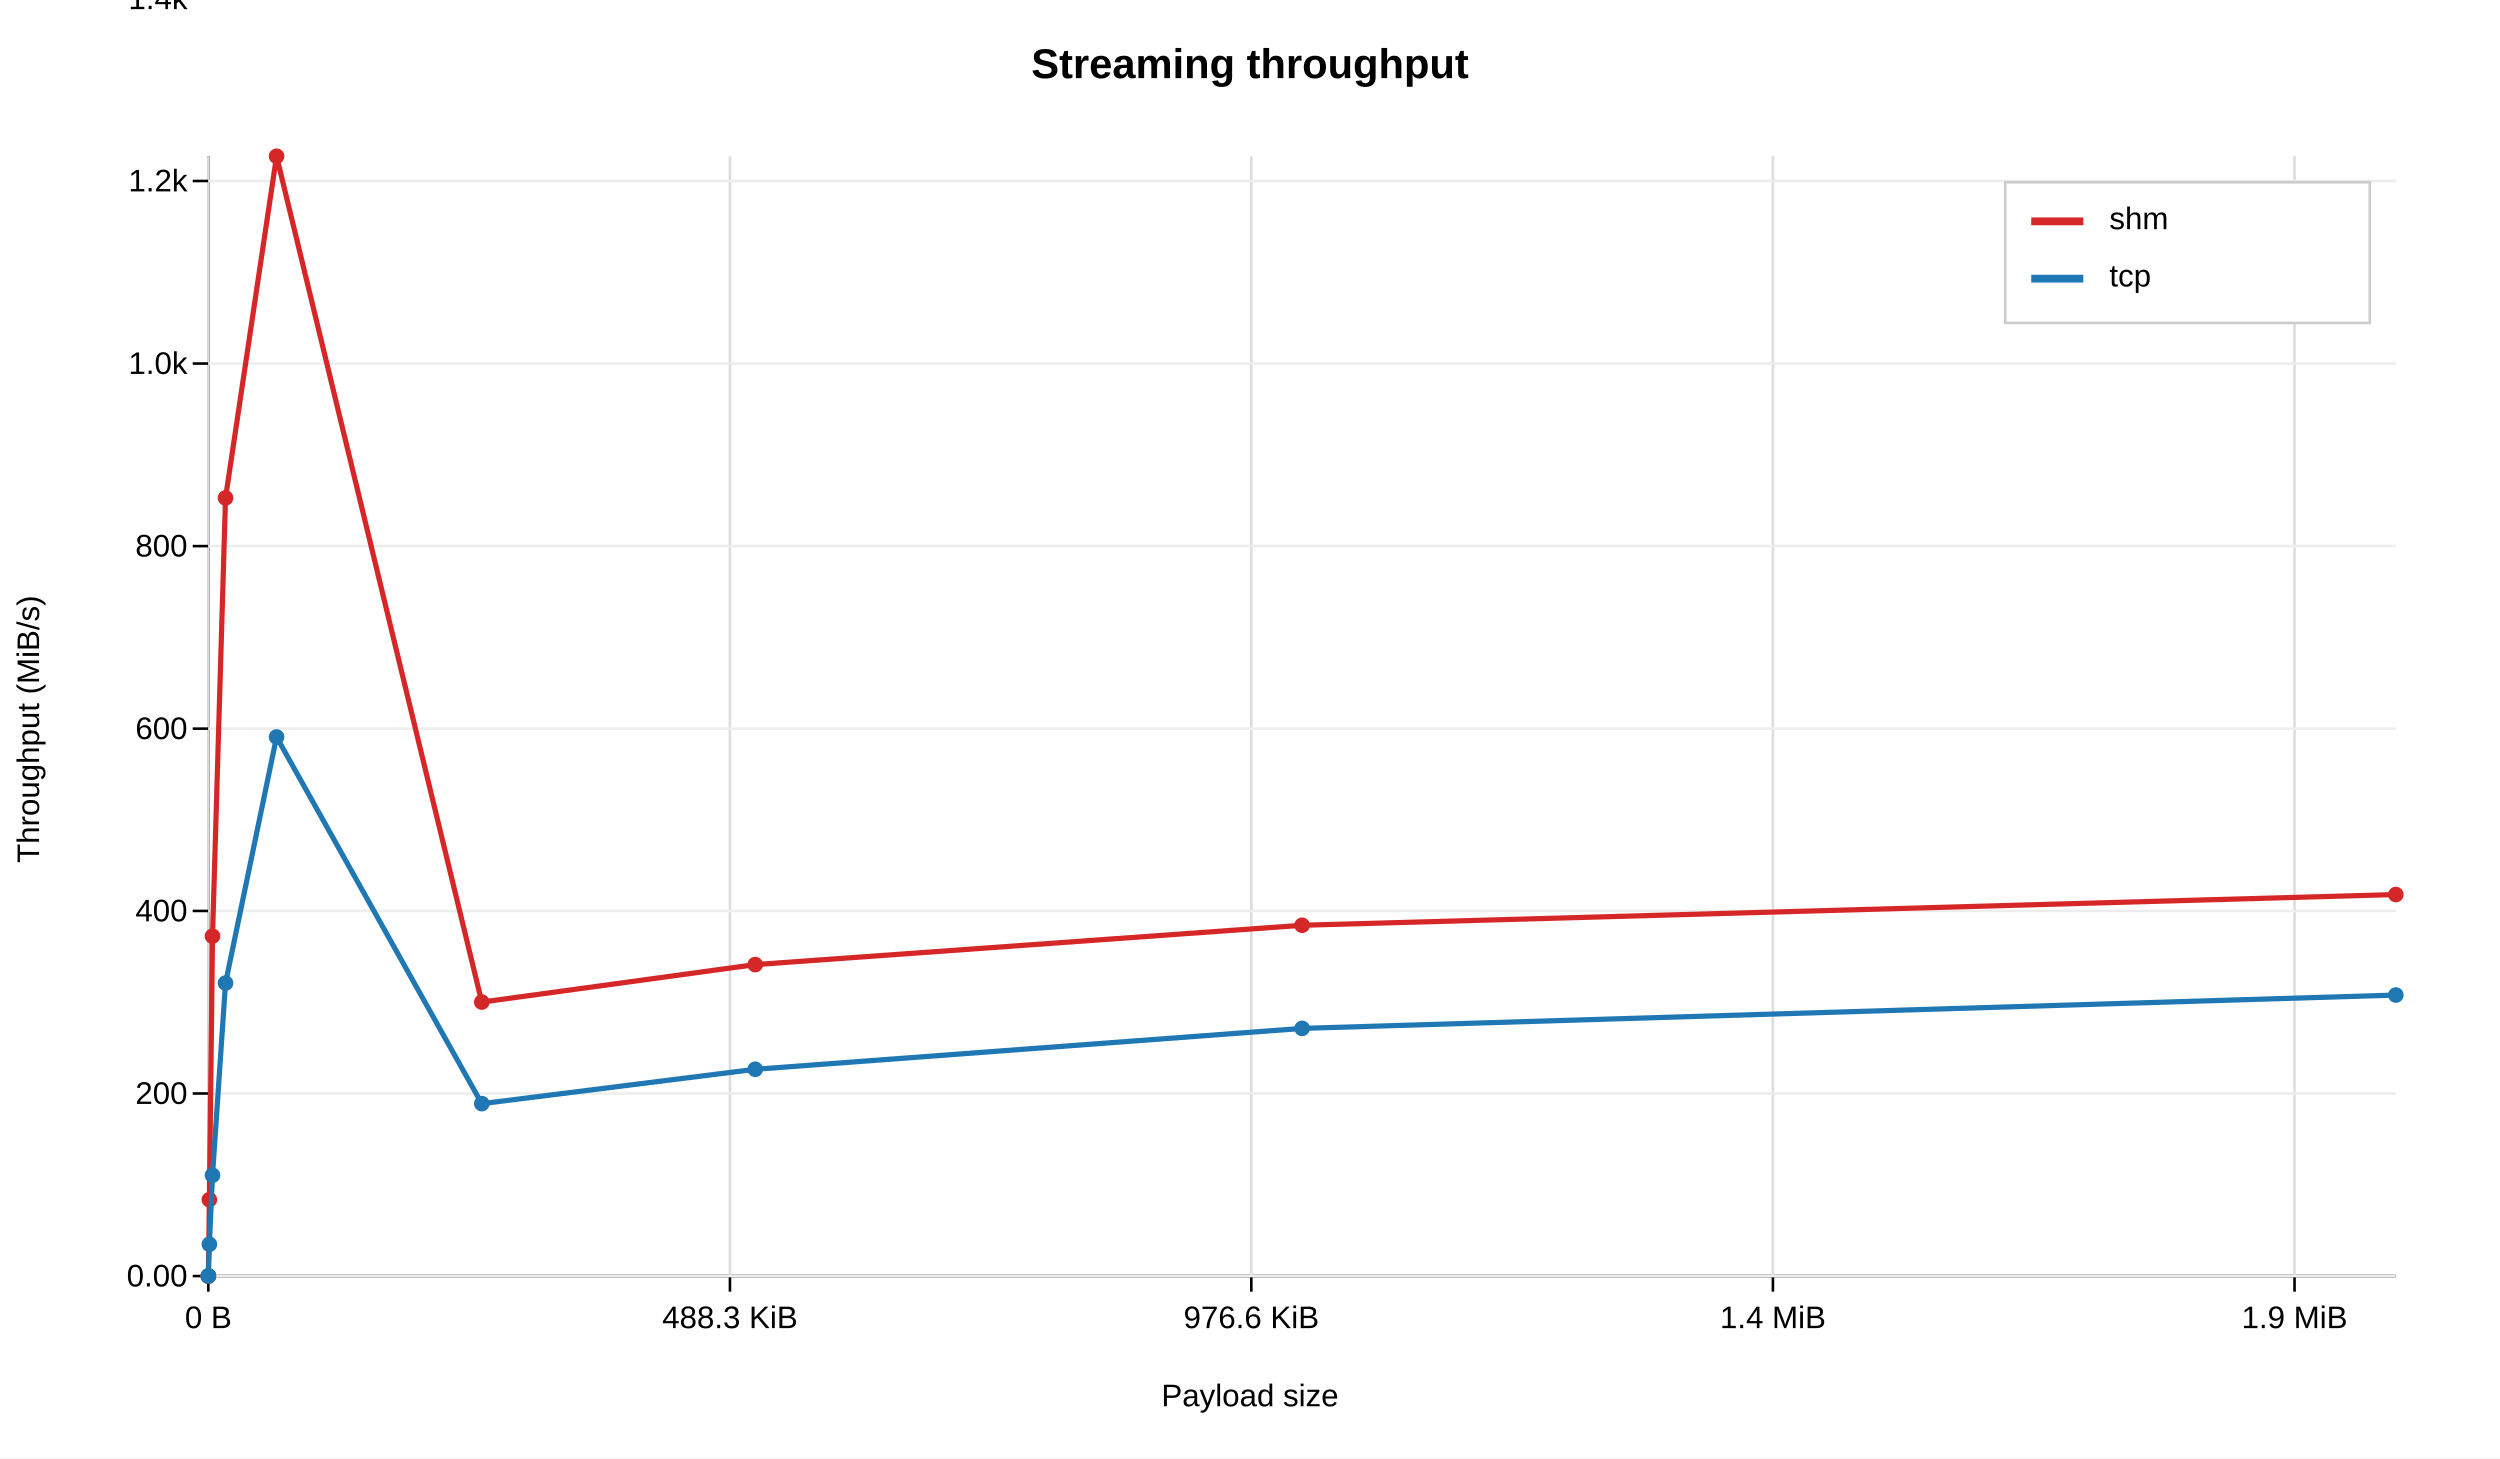
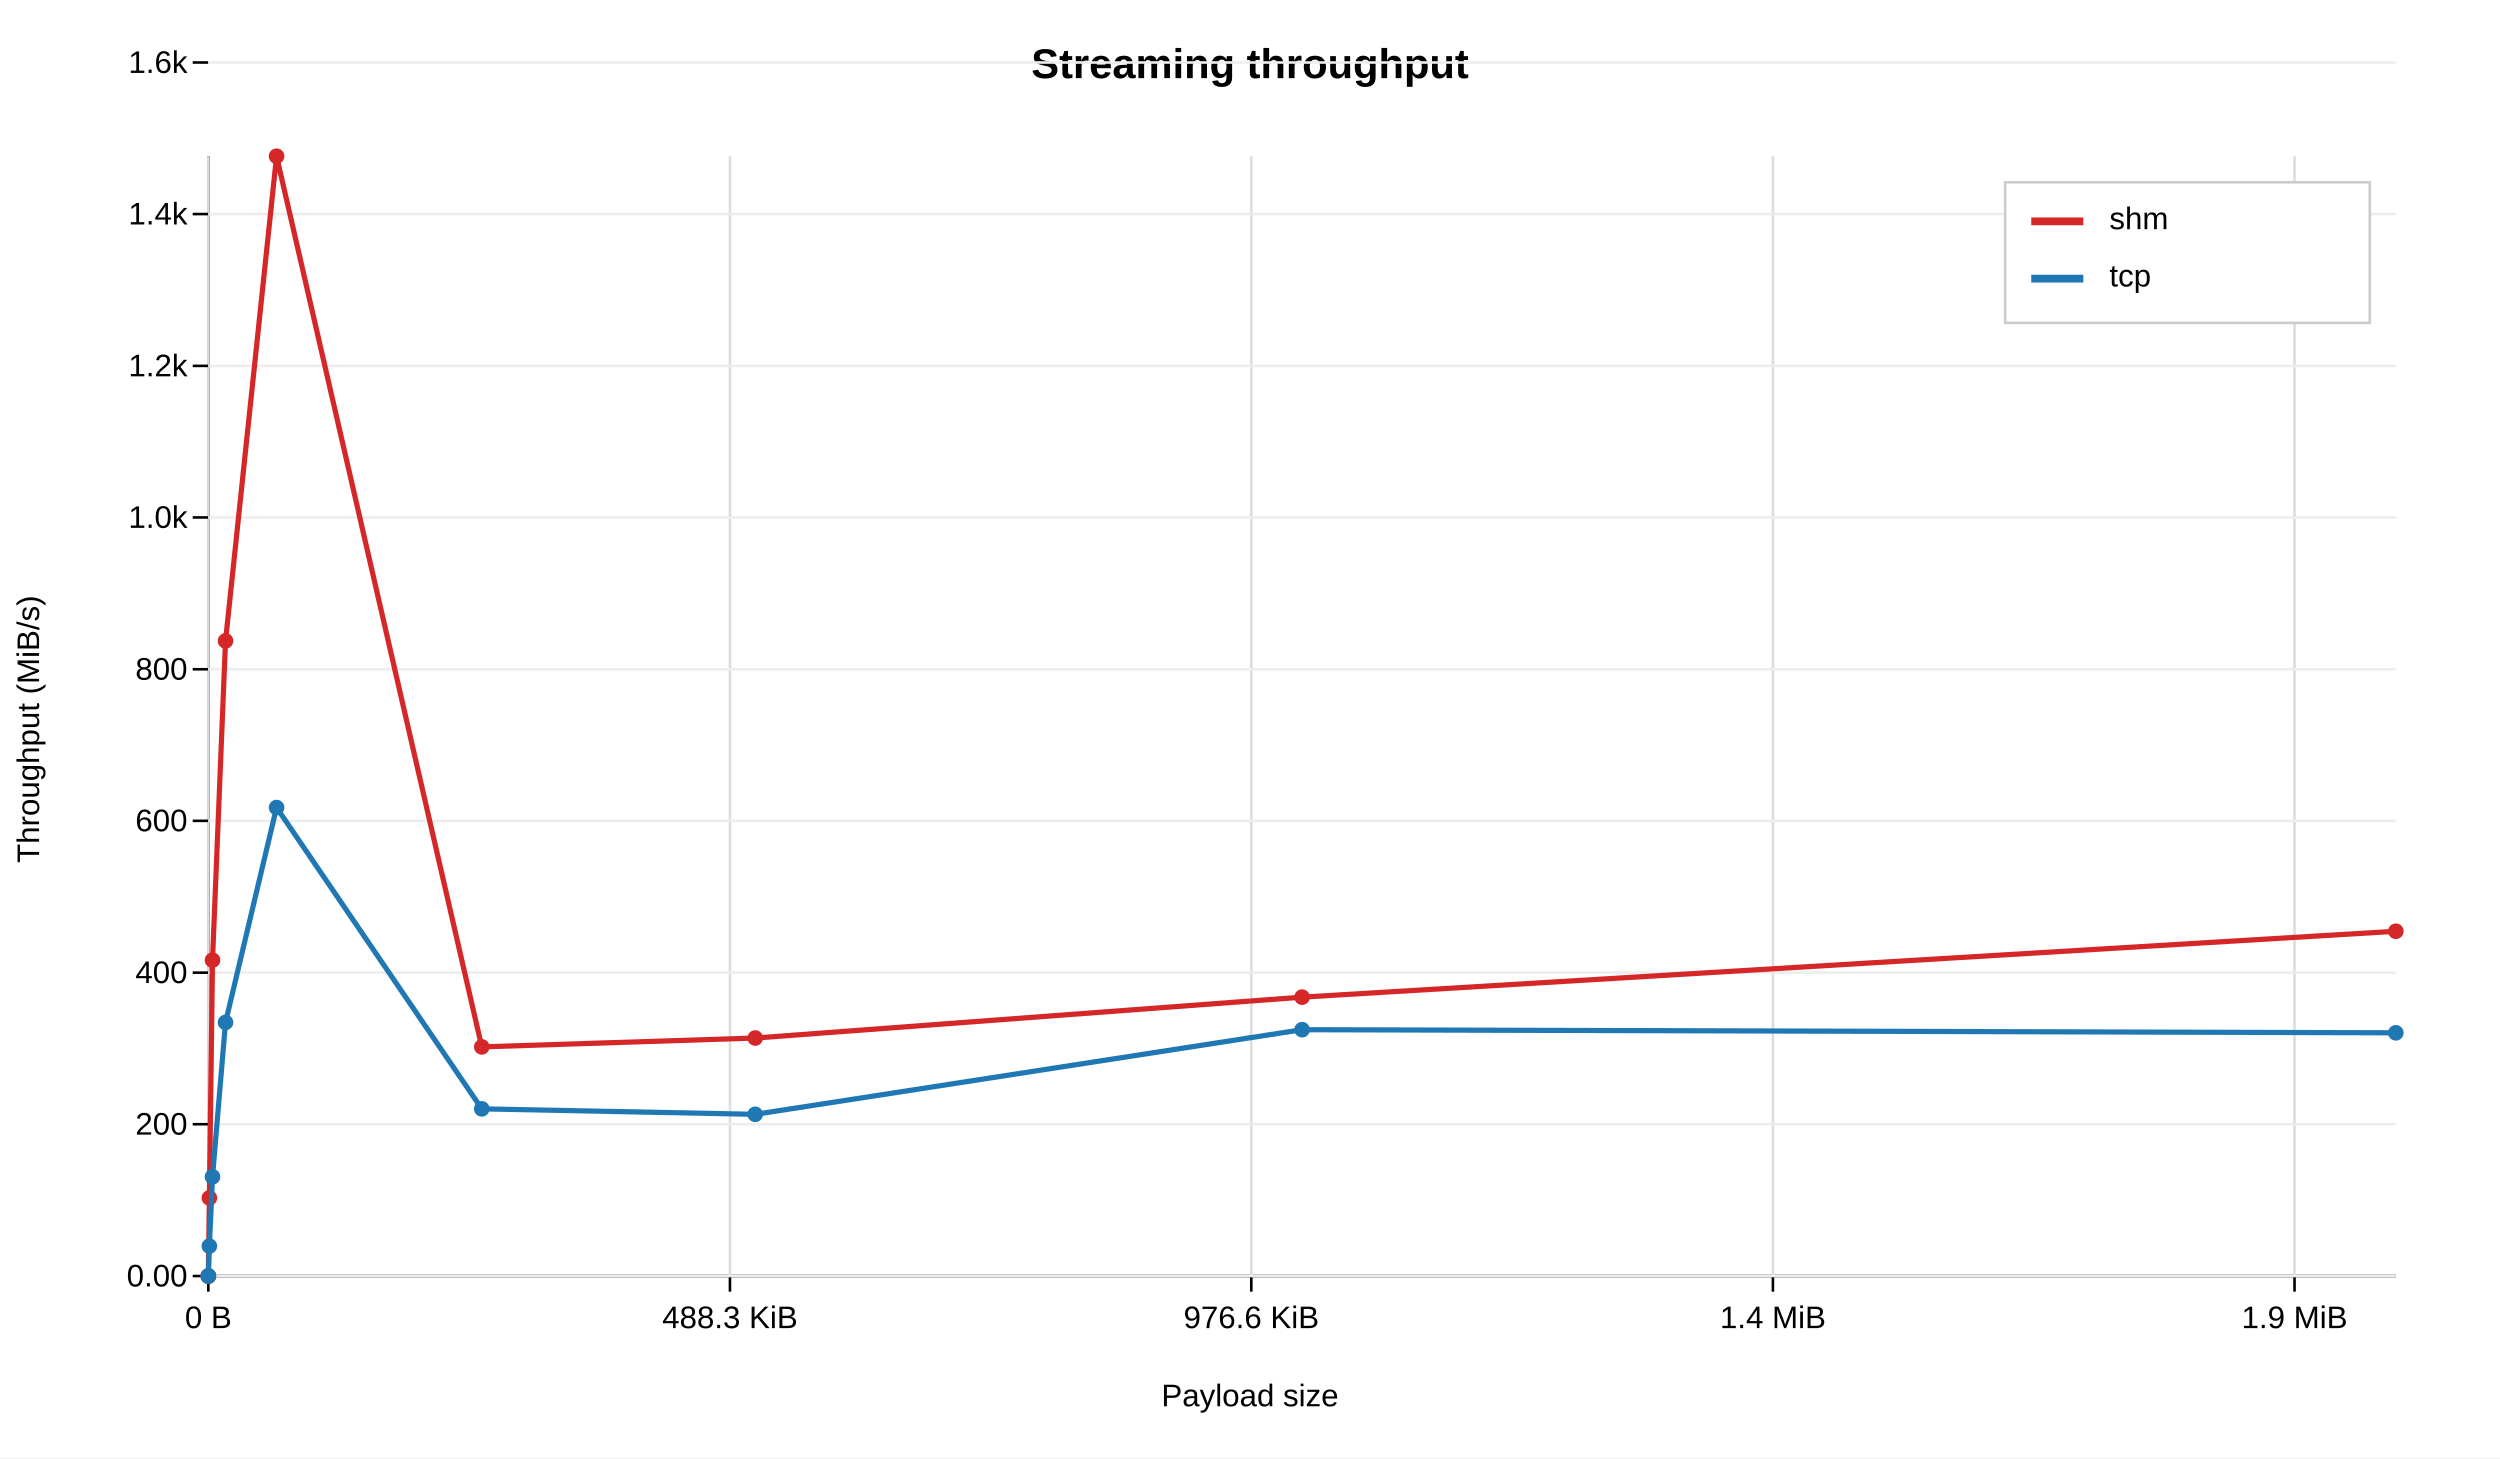
<svg xmlns="http://www.w3.org/2000/svg" width="960" height="560" viewBox="0 0 960 560">
  <style>text{font-family:Arial,sans-serif;font-size:12px;} .title{font-size:16px;font-weight:bold;}</style>
  <rect width="100%" height="100%" fill="white" />
  <text x="480.0" y="30.0" class="title" text-anchor="middle">Streaming throughput</text>
  <text x="480.0" y="540.0" text-anchor="middle">Payload size</text>
  <text x="15" y="280.0" transform="rotate(-90 15,280.0)" text-anchor="middle">Throughput (MiB/s)</text>
  <line x1="80.0" y1="490.0" x2="920.0" y2="490.0" stroke="black" />
  <line x1="80.0" y1="490.0" x2="80.0" y2="60.0" stroke="black" />
  <line x1="80.0" y1="490.0" x2="80.0" y2="496.0" stroke="black" />
  <text x="80.0" y="510.0" text-anchor="middle">0 B</text>
  <line x1="80.0" y1="490.0" x2="80.0" y2="60.0" stroke="#dddddd" />
  <line x1="280.3" y1="490.0" x2="280.3" y2="496.0" stroke="black" />
  <text x="280.3" y="510.0" text-anchor="middle">488.3 KiB</text>
  <line x1="280.3" y1="490.0" x2="280.3" y2="60.0" stroke="#dddddd" />
  <line x1="480.5" y1="490.0" x2="480.5" y2="496.0" stroke="black" />
  <text x="480.5" y="510.0" text-anchor="middle">976.6 KiB</text>
  <line x1="480.5" y1="490.0" x2="480.5" y2="60.0" stroke="#dddddd" />
  <line x1="680.8" y1="490.0" x2="680.8" y2="496.0" stroke="black" />
  <text x="680.8" y="510.0" text-anchor="middle">1.4 MiB</text>
  <line x1="680.8" y1="490.0" x2="680.8" y2="60.0" stroke="#dddddd" />
  <line x1="881.1" y1="490.0" x2="881.1" y2="496.0" stroke="black" />
  <text x="881.1" y="510.0" text-anchor="middle">1.9 MiB</text>
  <line x1="881.1" y1="490.0" x2="881.1" y2="60.0" stroke="#dddddd" />
  <line x1="1081.4" y1="490.0" x2="1081.4" y2="496.0" stroke="black" />
  <text x="1081.4" y="510.0" text-anchor="middle">2.4 MiB</text>
  <line x1="1081.4" y1="490.0" x2="1081.4" y2="60.0" stroke="#dddddd" />
  <line x1="74.0" y1="490.0" x2="80.0" y2="490.0" stroke="black" />
  <text x="72.0" y="494.0" text-anchor="end">0.00</text>
  <line x1="80.0" y1="490.0" x2="920.0" y2="490.0" stroke="#ededed" />
-   <line x1="74.0" y1="419.9" x2="80.0" y2="419.9" stroke="black" />
-   <text x="72.0" y="423.9" text-anchor="end">200</text>
-   <line x1="80.0" y1="419.9" x2="920.0" y2="419.9" stroke="#ededed" />
-   <line x1="74.0" y1="349.8" x2="80.0" y2="349.8" stroke="black" />
-   <text x="72.0" y="353.8" text-anchor="end">400</text>
-   <line x1="80.0" y1="349.8" x2="920.0" y2="349.8" stroke="#ededed" />
-   <line x1="74.0" y1="279.8" x2="80.0" y2="279.8" stroke="black" />
-   <text x="72.0" y="283.8" text-anchor="end">600</text>
-   <line x1="80.0" y1="279.8" x2="920.0" y2="279.8" stroke="#ededed" />
-   <line x1="74.0" y1="209.7" x2="80.0" y2="209.7" stroke="black" />
-   <text x="72.0" y="213.7" text-anchor="end">800</text>
-   <line x1="80.0" y1="209.7" x2="920.0" y2="209.7" stroke="#ededed" />
-   <line x1="74.0" y1="139.6" x2="80.0" y2="139.6" stroke="black" />
-   <text x="72.0" y="143.6" text-anchor="end">1.0k</text>
-   <line x1="80.0" y1="139.6" x2="920.0" y2="139.6" stroke="#ededed" />
-   <line x1="74.0" y1="69.5" x2="80.0" y2="69.5" stroke="black" />
-   <text x="72.0" y="73.5" text-anchor="end">1.2k</text>
-   <line x1="80.0" y1="69.5" x2="920.0" y2="69.5" stroke="#ededed" />
-   <line x1="74.0" y1="-0.5" x2="80.0" y2="-0.5" stroke="black" />
-   <text x="72.0" y="3.5" text-anchor="end">1.4k</text>
-   <line x1="80.0" y1="-0.5" x2="920.0" y2="-0.5" stroke="#ededed" />
-   <polyline fill="none" stroke="#d62728" stroke-width="2" points="80.0,490.0 80.0,490.0 80.4,460.7 81.6,359.5 86.6,191.2 106.2,60.0 185.0,384.8 290.0,370.4 500.0,355.3 920.0,343.5 " />
+   <line x1="74.0" y1="431.7" x2="80.0" y2="431.7" stroke="black" />
+   <text x="72.0" y="435.7" text-anchor="end">200</text>
+   <line x1="80.0" y1="431.7" x2="920.0" y2="431.7" stroke="#ededed" />
+   <line x1="74.0" y1="373.5" x2="80.0" y2="373.5" stroke="black" />
+   <text x="72.0" y="377.5" text-anchor="end">400</text>
+   <line x1="80.0" y1="373.5" x2="920.0" y2="373.5" stroke="#ededed" />
+   <line x1="74.0" y1="315.2" x2="80.0" y2="315.2" stroke="black" />
+   <text x="72.0" y="319.2" text-anchor="end">600</text>
+   <line x1="80.0" y1="315.2" x2="920.0" y2="315.2" stroke="#ededed" />
+   <line x1="74.0" y1="257.0" x2="80.0" y2="257.0" stroke="black" />
+   <text x="72.0" y="261.0" text-anchor="end">800</text>
+   <line x1="80.0" y1="257.0" x2="920.0" y2="257.0" stroke="#ededed" />
+   <line x1="74.0" y1="198.7" x2="80.0" y2="198.7" stroke="black" />
+   <text x="72.0" y="202.7" text-anchor="end">1.0k</text>
+   <line x1="80.0" y1="198.7" x2="920.0" y2="198.7" stroke="#ededed" />
+   <line x1="74.0" y1="140.5" x2="80.0" y2="140.5" stroke="black" />
+   <text x="72.0" y="144.5" text-anchor="end">1.2k</text>
+   <line x1="80.0" y1="140.5" x2="920.0" y2="140.5" stroke="#ededed" />
+   <line x1="74.0" y1="82.2" x2="80.0" y2="82.2" stroke="black" />
+   <text x="72.0" y="86.2" text-anchor="end">1.4k</text>
+   <line x1="80.0" y1="82.2" x2="920.0" y2="82.2" stroke="#ededed" />
+   <line x1="74.0" y1="24.0" x2="80.0" y2="24.0" stroke="black" />
+   <text x="72.0" y="28.0" text-anchor="end">1.6k</text>
+   <line x1="80.0" y1="24.0" x2="920.0" y2="24.0" stroke="#ededed" />
+   <polyline fill="none" stroke="#d62728" stroke-width="2" points="80.0,490.0 80.0,490.0 80.4,460.0 81.6,368.7 86.6,246.1 106.2,60.0 185.0,402.0 290.0,398.6 500.0,382.9 920.0,357.6 " />
  <circle cx="80.0" cy="490.0" r="3" fill="#d62728" />
  <circle cx="80.0" cy="490.0" r="3" fill="#d62728" />
-   <circle cx="80.4" cy="460.7" r="3" fill="#d62728" />
-   <circle cx="81.6" cy="359.5" r="3" fill="#d62728" />
-   <circle cx="86.6" cy="191.2" r="3" fill="#d62728" />
+   <circle cx="80.4" cy="460.0" r="3" fill="#d62728" />
+   <circle cx="81.6" cy="368.7" r="3" fill="#d62728" />
+   <circle cx="86.6" cy="246.1" r="3" fill="#d62728" />
  <circle cx="106.2" cy="60.0" r="3" fill="#d62728" />
-   <circle cx="185.0" cy="384.8" r="3" fill="#d62728" />
-   <circle cx="290.0" cy="370.4" r="3" fill="#d62728" />
-   <circle cx="500.0" cy="355.3" r="3" fill="#d62728" />
-   <circle cx="920.0" cy="343.5" r="3" fill="#d62728" />
-   <polyline fill="none" stroke="#1f77b4" stroke-width="2" points="80.0,490.0 80.0,490.0 80.4,477.8 81.6,451.3 86.6,377.5 106.2,283.0 185.0,423.8 290.0,410.6 500.0,394.9 920.0,382.1 " />
+   <circle cx="185.0" cy="402.0" r="3" fill="#d62728" />
+   <circle cx="290.0" cy="398.6" r="3" fill="#d62728" />
+   <circle cx="500.0" cy="382.9" r="3" fill="#d62728" />
+   <circle cx="920.0" cy="357.6" r="3" fill="#d62728" />
+   <polyline fill="none" stroke="#1f77b4" stroke-width="2" points="80.0,490.0 80.0,490.0 80.4,478.5 81.6,451.9 86.6,392.6 106.2,310.1 185.0,425.8 290.0,427.9 500.0,395.4 920.0,396.6 " />
  <circle cx="80.0" cy="490.0" r="3" fill="#1f77b4" />
  <circle cx="80.0" cy="490.0" r="3" fill="#1f77b4" />
-   <circle cx="80.4" cy="477.8" r="3" fill="#1f77b4" />
-   <circle cx="81.6" cy="451.3" r="3" fill="#1f77b4" />
-   <circle cx="86.6" cy="377.5" r="3" fill="#1f77b4" />
-   <circle cx="106.2" cy="283.0" r="3" fill="#1f77b4" />
-   <circle cx="185.0" cy="423.8" r="3" fill="#1f77b4" />
-   <circle cx="290.0" cy="410.6" r="3" fill="#1f77b4" />
-   <circle cx="500.0" cy="394.9" r="3" fill="#1f77b4" />
-   <circle cx="920.0" cy="382.1" r="3" fill="#1f77b4" />
+   <circle cx="80.4" cy="478.5" r="3" fill="#1f77b4" />
+   <circle cx="81.6" cy="451.9" r="3" fill="#1f77b4" />
+   <circle cx="86.6" cy="392.6" r="3" fill="#1f77b4" />
+   <circle cx="106.2" cy="310.1" r="3" fill="#1f77b4" />
+   <circle cx="185.0" cy="425.8" r="3" fill="#1f77b4" />
+   <circle cx="290.0" cy="427.9" r="3" fill="#1f77b4" />
+   <circle cx="500.0" cy="395.4" r="3" fill="#1f77b4" />
+   <circle cx="920.0" cy="396.6" r="3" fill="#1f77b4" />
  <rect x="770.0" y="70.0" width="140" height="54.0" fill="white" stroke="#ccc" />
  <line x1="780.0" y1="85.0" x2="800.0" y2="85.0" stroke="#d62728" stroke-width="3" />
  <text x="810.0" y="88.0">shm</text>
  <line x1="780.0" y1="107.0" x2="800.0" y2="107.0" stroke="#1f77b4" stroke-width="3" />
  <text x="810.0" y="110.0">tcp</text>
</svg>
